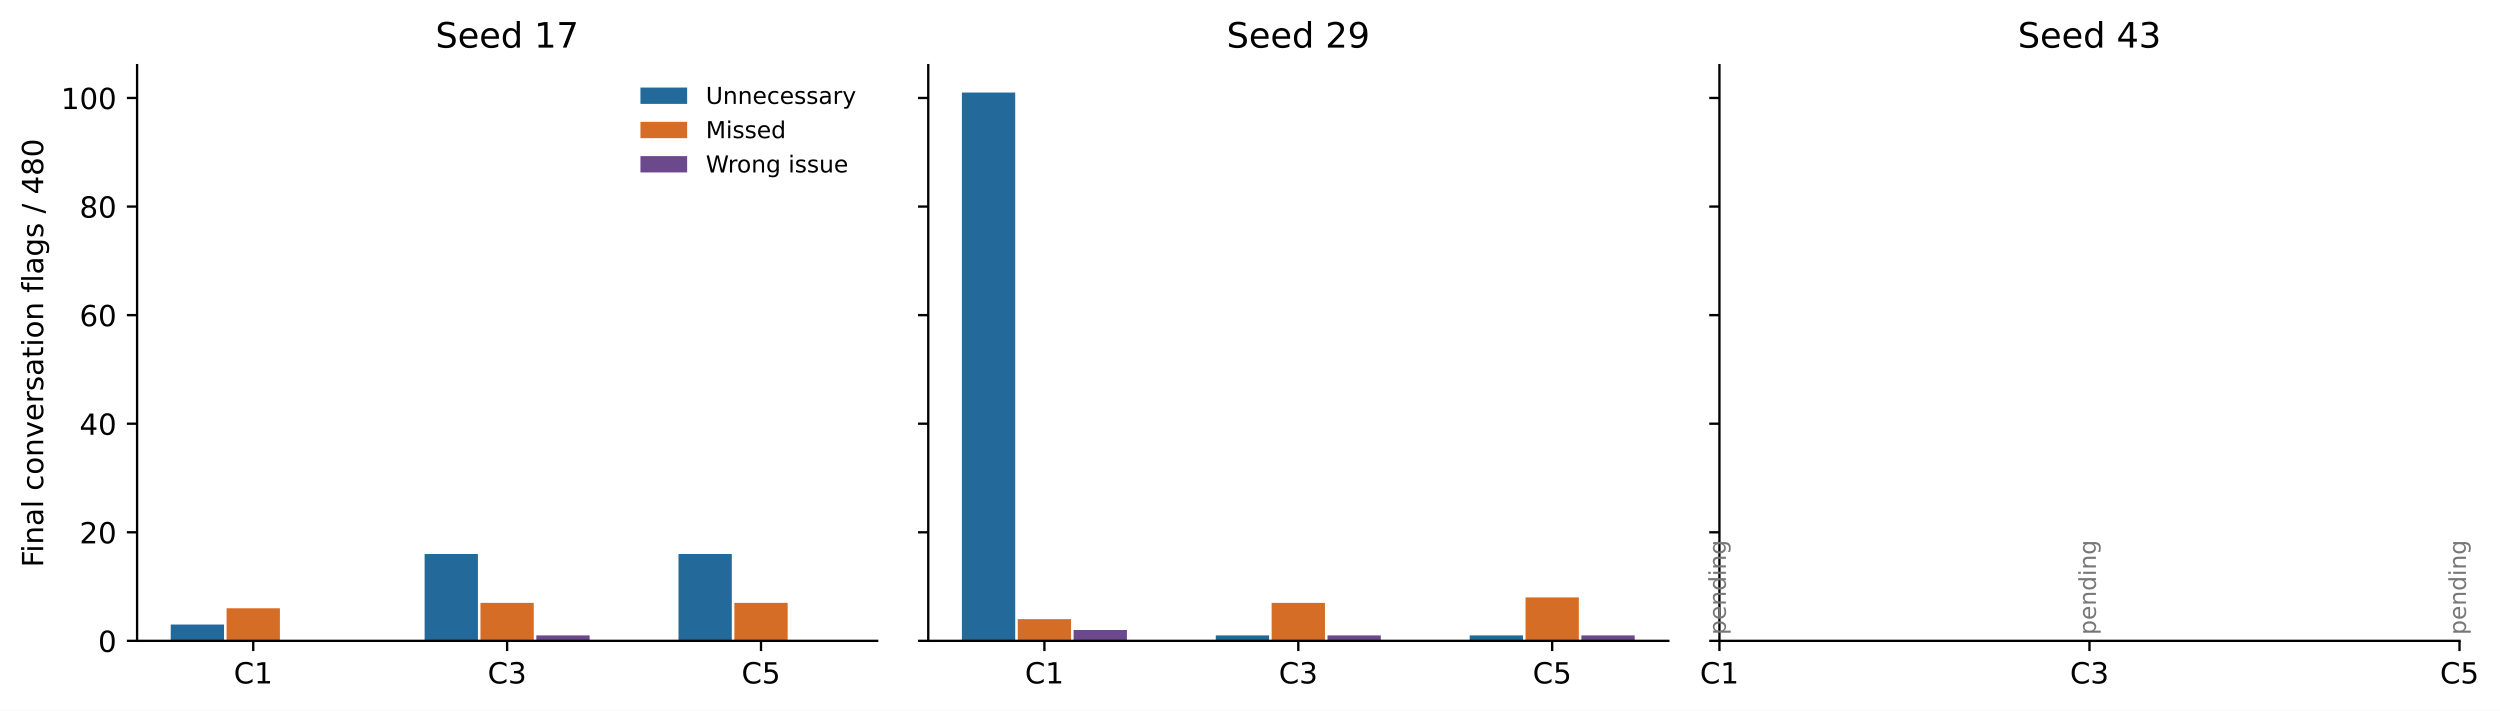
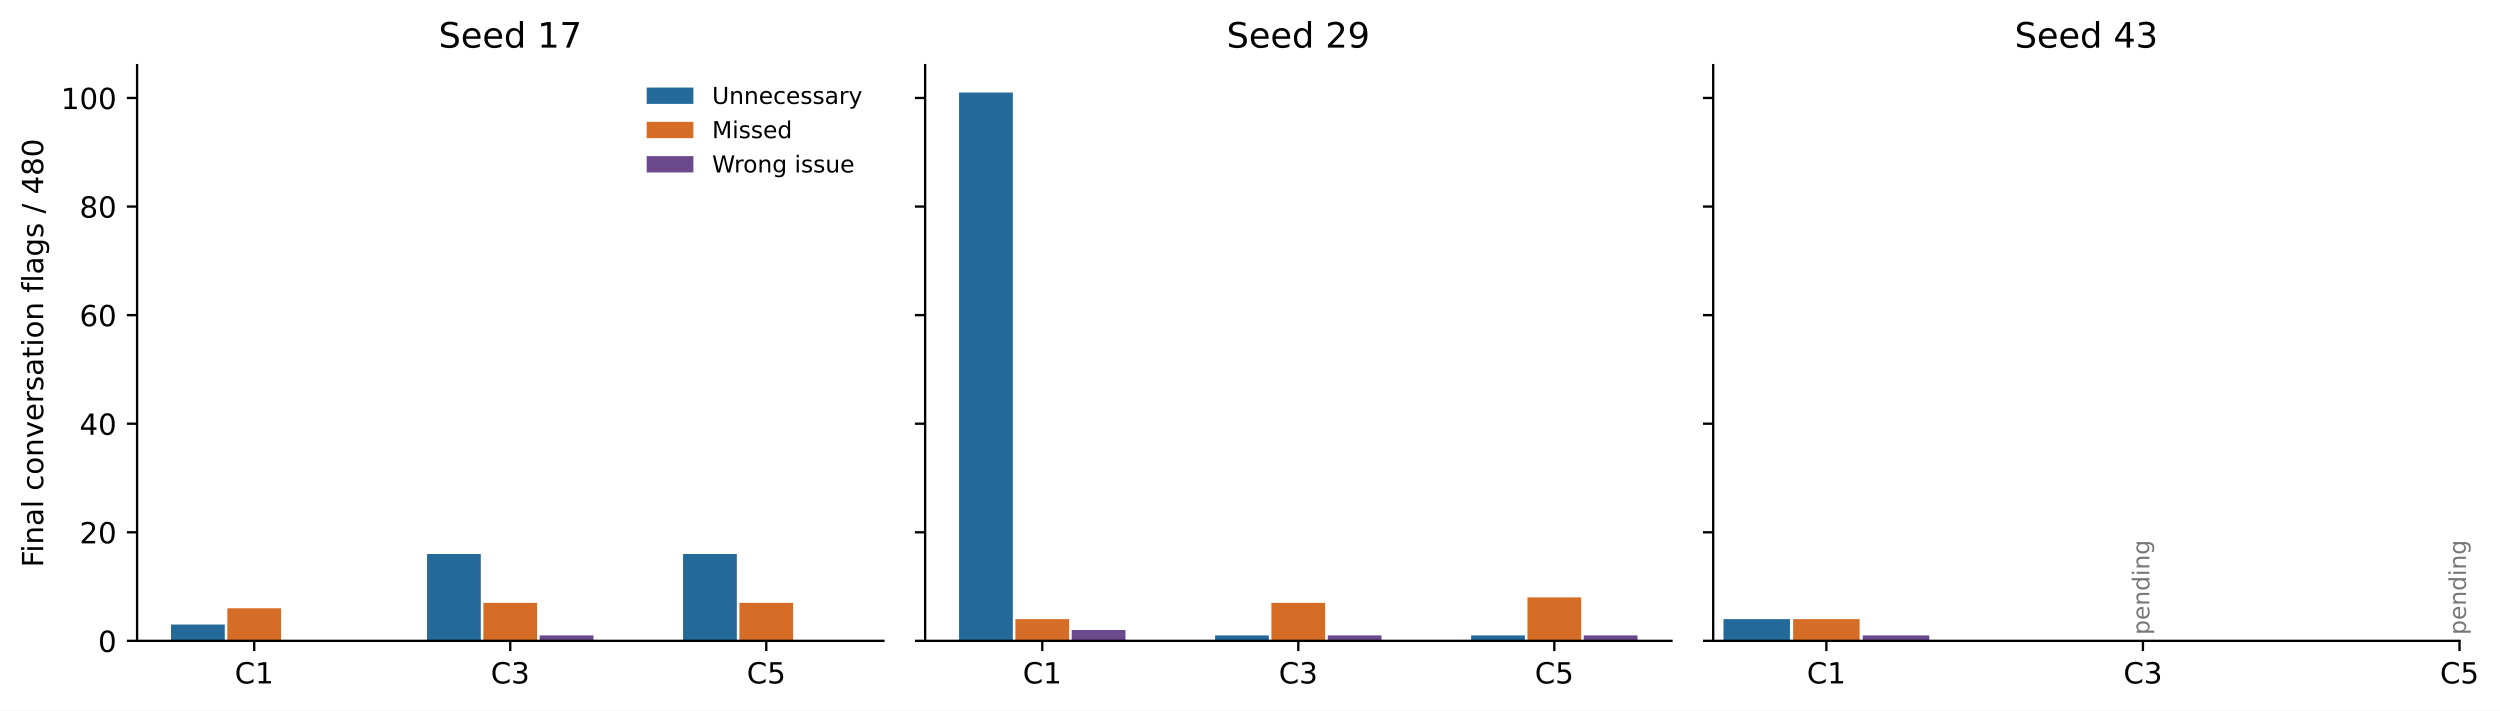
<svg xmlns="http://www.w3.org/2000/svg" xmlns:xlink="http://www.w3.org/1999/xlink" width="856.508pt" height="243.436pt" viewBox="0 0 856.508 243.436" version="1.1">
  <defs>
    <style type="text/css">*{stroke-linejoin: round; stroke-linecap: butt}</style>
  </defs>
  <g id="figure_1">
    <g id="patch_1">
      <path d="M 0 243.436 L 856.508 243.436 L 856.508 0 L 0 0 z " style="fill: #ffffff" />
    </g>
    <g id="axes_1">
      <g id="patch_2">
-         <path d="M 46.966 219.558 L 300.519 219.558 L 300.519 22.318 L 46.966 22.318 z " style="fill: #ffffff" />
+         <path d="M 46.966 219.558 L 302.656 219.558 L 302.656 22.318 L 46.966 22.318 z " style="fill: #ffffff" />
      </g>
      <g id="patch_3">
-         <path d="M 58.491 219.558 L 76.757 219.558 L 76.757 213.978 L 58.491 213.978 z " clip-path="url(#pfa2e9442b5)" style="fill: #236a9b" />
+         <path d="M 58.588 219.558 L 77.008 219.558 L 77.008 213.978 L 58.588 213.978 z " clip-path="url(#p617e02bd88)" style="fill: #236a9b" />
      </g>
      <g id="patch_4">
-         <path d="M 77.627 219.558 L 95.893 219.558 L 95.893 208.399 L 77.627 208.399 z " clip-path="url(#pfa2e9442b5)" style="fill: #d66d26" />
+         <path d="M 77.885 219.558 L 96.305 219.558 L 96.305 208.399 L 77.885 208.399 z " clip-path="url(#p617e02bd88)" style="fill: #d66d26" />
      </g>
      <g id="patch_5">
-         <path d="M 96.763 219.558 L 115.029 219.558 L 115.029 219.558 L 96.763 219.558 z " clip-path="url(#pfa2e9442b5)" style="fill: #6b498c" />
+         <path d="M 97.183 219.558 L 115.603 219.558 L 115.603 219.558 L 97.183 219.558 z " clip-path="url(#p617e02bd88)" style="fill: #6b498c" />
      </g>
      <g id="patch_6">
-         <path d="M 145.473 219.558 L 163.739 219.558 L 163.739 189.8 L 145.473 189.8 z " clip-path="url(#pfa2e9442b5)" style="fill: #236a9b" />
+         <path d="M 146.303 219.558 L 164.723 219.558 L 164.723 189.8 L 146.303 189.8 z " clip-path="url(#p617e02bd88)" style="fill: #236a9b" />
      </g>
      <g id="patch_7">
-         <path d="M 164.609 219.558 L 182.875 219.558 L 182.875 206.539 L 164.609 206.539 z " clip-path="url(#pfa2e9442b5)" style="fill: #d66d26" />
+         <path d="M 165.601 219.558 L 184.021 219.558 L 184.021 206.539 L 165.601 206.539 z " clip-path="url(#p617e02bd88)" style="fill: #d66d26" />
      </g>
      <g id="patch_8">
-         <path d="M 183.745 219.558 L 202.012 219.558 L 202.012 217.698 L 183.745 217.698 z " clip-path="url(#pfa2e9442b5)" style="fill: #6b498c" />
+         <path d="M 184.898 219.558 L 203.318 219.558 L 203.318 217.698 L 184.898 217.698 z " clip-path="url(#p617e02bd88)" style="fill: #6b498c" />
      </g>
      <g id="patch_9">
-         <path d="M 232.455 219.558 L 250.722 219.558 L 250.722 189.8 L 232.455 189.8 z " clip-path="url(#pfa2e9442b5)" style="fill: #236a9b" />
+         <path d="M 234.018 219.558 L 252.439 219.558 L 252.439 189.8 L 234.018 189.8 z " clip-path="url(#p617e02bd88)" style="fill: #236a9b" />
      </g>
      <g id="patch_10">
-         <path d="M 251.591 219.558 L 269.858 219.558 L 269.858 206.539 L 251.591 206.539 z " clip-path="url(#pfa2e9442b5)" style="fill: #d66d26" />
+         <path d="M 253.316 219.558 L 271.736 219.558 L 271.736 206.539 L 253.316 206.539 z " clip-path="url(#p617e02bd88)" style="fill: #d66d26" />
      </g>
      <g id="patch_11">
-         <path d="M 270.728 219.558 L 288.994 219.558 L 288.994 219.558 L 270.728 219.558 z " clip-path="url(#pfa2e9442b5)" style="fill: #6b498c" />
+         <path d="M 272.613 219.558 L 291.033 219.558 L 291.033 219.558 L 272.613 219.558 z " clip-path="url(#p617e02bd88)" style="fill: #6b498c" />
      </g>
      <g id="matplotlib.axis_1">
        <g id="xtick_1">
          <g id="line2d_1">
            <defs>
              <path id="m196322eeeb" d="M 0 0 L 0 3.5 " style="stroke: #000000; stroke-width: 0.8" />
            </defs>
            <g>
-               <use xlink:href="#m196322eeeb" x="86.76" y="219.558" style="stroke: #000000; stroke-width: 0.8" />
+               <use xlink:href="#m196322eeeb" x="87.095" y="219.558" style="stroke: #000000; stroke-width: 0.8" />
            </g>
          </g>
          <g id="text_1">
-             <g transform="translate(80.08736 234.1566) scale(0.1 -0.1)">
+             <g transform="translate(80.4227 234.1566) scale(0.1 -0.1)">
              <defs>
                <path id="DejaVuSans-43" d="M 4122 4306 L 4122 3641 Q 3803 3938 3442 4084 Q 3081 4231 2675 4231 Q 1875 4231 1450 3742 Q 1025 3253 1025 2328 Q 1025 1406 1450 917 Q 1875 428 2675 428 Q 3081 428 3442 575 Q 3803 722 4122 1019 L 4122 359 Q 3791 134 3420 21 Q 3050 -91 2638 -91 Q 1578 -91 968 557 Q 359 1206 359 2328 Q 359 3453 968 4101 Q 1578 4750 2638 4750 Q 3056 4750 3426 4639 Q 3797 4528 4122 4306 z " transform="scale(0.015625)" />
                <path id="DejaVuSans-31" d="M 794 531 L 1825 531 L 1825 4091 L 703 3866 L 703 4441 L 1819 4666 L 2450 4666 L 2450 531 L 3481 531 L 3481 0 L 794 0 L 794 531 z " transform="scale(0.015625)" />
              </defs>
              <use xlink:href="#DejaVuSans-43" />
              <use xlink:href="#DejaVuSans-31" transform="translate(69.82422 0)" />
            </g>
          </g>
        </g>
        <g id="xtick_2">
          <g id="line2d_2">
            <g>
-               <use xlink:href="#m196322eeeb" x="173.742" y="219.558" style="stroke: #000000; stroke-width: 0.8" />
+               <use xlink:href="#m196322eeeb" x="174.811" y="219.558" style="stroke: #000000; stroke-width: 0.8" />
            </g>
          </g>
          <g id="text_2">
-             <g transform="translate(167.0696 234.1566) scale(0.1 -0.1)">
+             <g transform="translate(168.138 234.1566) scale(0.1 -0.1)">
              <defs>
                <path id="DejaVuSans-33" d="M 2597 2516 Q 3050 2419 3304 2112 Q 3559 1806 3559 1356 Q 3559 666 3084 287 Q 2609 -91 1734 -91 Q 1441 -91 1130 -33 Q 819 25 488 141 L 488 750 Q 750 597 1062 519 Q 1375 441 1716 441 Q 2309 441 2620 675 Q 2931 909 2931 1356 Q 2931 1769 2642 2001 Q 2353 2234 1838 2234 L 1294 2234 L 1294 2753 L 1863 2753 Q 2328 2753 2575 2939 Q 2822 3125 2822 3475 Q 2822 3834 2567 4026 Q 2313 4219 1838 4219 Q 1578 4219 1281 4162 Q 984 4106 628 3988 L 628 4550 Q 988 4650 1302 4700 Q 1616 4750 1894 4750 Q 2613 4750 3031 4423 Q 3450 4097 3450 3541 Q 3450 3153 3228 2886 Q 3006 2619 2597 2516 z " transform="scale(0.015625)" />
              </defs>
              <use xlink:href="#DejaVuSans-43" />
              <use xlink:href="#DejaVuSans-33" transform="translate(69.82422 0)" />
            </g>
          </g>
        </g>
        <g id="xtick_3">
          <g id="line2d_3">
            <g>
-               <use xlink:href="#m196322eeeb" x="260.725" y="219.558" style="stroke: #000000; stroke-width: 0.8" />
+               <use xlink:href="#m196322eeeb" x="262.526" y="219.558" style="stroke: #000000; stroke-width: 0.8" />
            </g>
          </g>
          <g id="text_3">
-             <g transform="translate(254.0519 234.1566) scale(0.1 -0.1)">
+             <g transform="translate(255.8532 234.1566) scale(0.1 -0.1)">
              <defs>
                <path id="DejaVuSans-35" d="M 691 4666 L 3169 4666 L 3169 4134 L 1269 4134 L 1269 2991 Q 1406 3038 1543 3061 Q 1681 3084 1819 3084 Q 2600 3084 3056 2656 Q 3513 2228 3513 1497 Q 3513 744 3044 326 Q 2575 -91 1722 -91 Q 1428 -91 1123 -41 Q 819 9 494 109 L 494 744 Q 775 591 1075 516 Q 1375 441 1709 441 Q 2250 441 2565 725 Q 2881 1009 2881 1497 Q 2881 1984 2565 2268 Q 2250 2553 1709 2553 Q 1456 2553 1204 2497 Q 953 2441 691 2322 L 691 4666 z " transform="scale(0.015625)" />
              </defs>
              <use xlink:href="#DejaVuSans-43" />
              <use xlink:href="#DejaVuSans-35" transform="translate(69.82422 0)" />
            </g>
          </g>
        </g>
      </g>
      <g id="matplotlib.axis_2">
        <g id="ytick_1">
          <g id="line2d_4">
            <defs>
              <path id="ma9ab211281" d="M 0 0 L -3.5 0 " style="stroke: #000000; stroke-width: 0.8" />
            </defs>
            <g>
              <use xlink:href="#ma9ab211281" x="46.966" y="219.558" style="stroke: #000000; stroke-width: 0.8" />
            </g>
          </g>
          <g id="text_4">
            <g transform="translate(33.60312 223.3573) scale(0.1 -0.1)">
              <defs>
                <path id="DejaVuSans-30" d="M 2034 4250 Q 1547 4250 1301 3770 Q 1056 3291 1056 2328 Q 1056 1369 1301 889 Q 1547 409 2034 409 Q 2525 409 2770 889 Q 3016 1369 3016 2328 Q 3016 3291 2770 3770 Q 2525 4250 2034 4250 z M 2034 4750 Q 2819 4750 3233 4129 Q 3647 3509 3647 2328 Q 3647 1150 3233 529 Q 2819 -91 2034 -91 Q 1250 -91 836 529 Q 422 1150 422 2328 Q 422 3509 836 4129 Q 1250 4750 2034 4750 z " transform="scale(0.015625)" />
              </defs>
              <use xlink:href="#DejaVuSans-30" />
            </g>
          </g>
        </g>
        <g id="ytick_2">
          <g id="line2d_5">
            <g>
              <use xlink:href="#ma9ab211281" x="46.966" y="182.361" style="stroke: #000000; stroke-width: 0.8" />
            </g>
          </g>
          <g id="text_5">
            <g transform="translate(27.24063 186.1598) scale(0.1 -0.1)">
              <defs>
                <path id="DejaVuSans-32" d="M 1228 531 L 3431 531 L 3431 0 L 469 0 L 469 531 Q 828 903 1448 1529 Q 2069 2156 2228 2338 Q 2531 2678 2651 2914 Q 2772 3150 2772 3378 Q 2772 3750 2511 3984 Q 2250 4219 1831 4219 Q 1534 4219 1204 4116 Q 875 4013 500 3803 L 500 4441 Q 881 4594 1212 4672 Q 1544 4750 1819 4750 Q 2544 4750 2975 4387 Q 3406 4025 3406 3419 Q 3406 3131 3298 2873 Q 3191 2616 2906 2266 Q 2828 2175 2409 1742 Q 1991 1309 1228 531 z " transform="scale(0.015625)" />
              </defs>
              <use xlink:href="#DejaVuSans-32" />
              <use xlink:href="#DejaVuSans-30" transform="translate(63.62305 0)" />
            </g>
          </g>
        </g>
        <g id="ytick_3">
          <g id="line2d_6">
            <g>
              <use xlink:href="#ma9ab211281" x="46.966" y="145.163" style="stroke: #000000; stroke-width: 0.8" />
            </g>
          </g>
          <g id="text_6">
            <g transform="translate(27.24063 148.9622) scale(0.1 -0.1)">
              <defs>
                <path id="DejaVuSans-34" d="M 2419 4116 L 825 1625 L 2419 1625 L 2419 4116 z M 2253 4666 L 3047 4666 L 3047 1625 L 3713 1625 L 3713 1100 L 3047 1100 L 3047 0 L 2419 0 L 2419 1100 L 313 1100 L 313 1709 L 2253 4666 z " transform="scale(0.015625)" />
              </defs>
              <use xlink:href="#DejaVuSans-34" />
              <use xlink:href="#DejaVuSans-30" transform="translate(63.62305 0)" />
            </g>
          </g>
        </g>
        <g id="ytick_4">
          <g id="line2d_7">
            <g>
              <use xlink:href="#ma9ab211281" x="46.966" y="107.965" style="stroke: #000000; stroke-width: 0.8" />
            </g>
          </g>
          <g id="text_7">
            <g transform="translate(27.24063 111.7647) scale(0.1 -0.1)">
              <defs>
                <path id="DejaVuSans-36" d="M 2113 2584 Q 1688 2584 1439 2293 Q 1191 2003 1191 1497 Q 1191 994 1439 701 Q 1688 409 2113 409 Q 2538 409 2786 701 Q 3034 994 3034 1497 Q 3034 2003 2786 2293 Q 2538 2584 2113 2584 z M 3366 4563 L 3366 3988 Q 3128 4100 2886 4159 Q 2644 4219 2406 4219 Q 1781 4219 1451 3797 Q 1122 3375 1075 2522 Q 1259 2794 1537 2939 Q 1816 3084 2150 3084 Q 2853 3084 3261 2657 Q 3669 2231 3669 1497 Q 3669 778 3244 343 Q 2819 -91 2113 -91 Q 1303 -91 875 529 Q 447 1150 447 2328 Q 447 3434 972 4092 Q 1497 4750 2381 4750 Q 2619 4750 2861 4703 Q 3103 4656 3366 4563 z " transform="scale(0.015625)" />
              </defs>
              <use xlink:href="#DejaVuSans-36" />
              <use xlink:href="#DejaVuSans-30" transform="translate(63.62305 0)" />
            </g>
          </g>
        </g>
        <g id="ytick_5">
          <g id="line2d_8">
            <g>
              <use xlink:href="#ma9ab211281" x="46.966" y="70.768" style="stroke: #000000; stroke-width: 0.8" />
            </g>
          </g>
          <g id="text_8">
            <g transform="translate(27.24063 74.56715) scale(0.1 -0.1)">
              <defs>
                <path id="DejaVuSans-38" d="M 2034 2216 Q 1584 2216 1326 1975 Q 1069 1734 1069 1313 Q 1069 891 1326 650 Q 1584 409 2034 409 Q 2484 409 2743 651 Q 3003 894 3003 1313 Q 3003 1734 2745 1975 Q 2488 2216 2034 2216 z M 1403 2484 Q 997 2584 770 2862 Q 544 3141 544 3541 Q 544 4100 942 4425 Q 1341 4750 2034 4750 Q 2731 4750 3128 4425 Q 3525 4100 3525 3541 Q 3525 3141 3298 2862 Q 3072 2584 2669 2484 Q 3125 2378 3379 2068 Q 3634 1759 3634 1313 Q 3634 634 3220 271 Q 2806 -91 2034 -91 Q 1263 -91 848 271 Q 434 634 434 1313 Q 434 1759 690 2068 Q 947 2378 1403 2484 z M 1172 3481 Q 1172 3119 1398 2916 Q 1625 2713 2034 2713 Q 2441 2713 2670 2916 Q 2900 3119 2900 3481 Q 2900 3844 2670 4047 Q 2441 4250 2034 4250 Q 1625 4250 1398 4047 Q 1172 3844 1172 3481 z " transform="scale(0.015625)" />
              </defs>
              <use xlink:href="#DejaVuSans-38" />
              <use xlink:href="#DejaVuSans-30" transform="translate(63.62305 0)" />
            </g>
          </g>
        </g>
        <g id="ytick_6">
          <g id="line2d_9">
            <g>
              <use xlink:href="#ma9ab211281" x="46.966" y="33.57" style="stroke: #000000; stroke-width: 0.8" />
            </g>
          </g>
          <g id="text_9">
            <g transform="translate(20.87813 37.3696) scale(0.1 -0.1)">
              <use xlink:href="#DejaVuSans-31" />
              <use xlink:href="#DejaVuSans-30" transform="translate(63.62305 0)" />
              <use xlink:href="#DejaVuSans-30" transform="translate(127.2461 0)" />
            </g>
          </g>
        </g>
        <g id="text_10">
          <g transform="translate(14.79844 194.3537) rotate(-90) scale(0.1 -0.1)">
            <defs>
              <path id="DejaVuSans-46" d="M 628 4666 L 3309 4666 L 3309 4134 L 1259 4134 L 1259 2759 L 3109 2759 L 3109 2228 L 1259 2228 L 1259 0 L 628 0 L 628 4666 z " transform="scale(0.015625)" />
              <path id="DejaVuSans-69" d="M 603 3500 L 1178 3500 L 1178 0 L 603 0 L 603 3500 z M 603 4863 L 1178 4863 L 1178 4134 L 603 4134 L 603 4863 z " transform="scale(0.015625)" />
              <path id="DejaVuSans-6e" d="M 3513 2113 L 3513 0 L 2938 0 L 2938 2094 Q 2938 2591 2744 2837 Q 2550 3084 2163 3084 Q 1697 3084 1428 2787 Q 1159 2491 1159 1978 L 1159 0 L 581 0 L 581 3500 L 1159 3500 L 1159 2956 Q 1366 3272 1645 3428 Q 1925 3584 2291 3584 Q 2894 3584 3203 3211 Q 3513 2838 3513 2113 z " transform="scale(0.015625)" />
              <path id="DejaVuSans-61" d="M 2194 1759 Q 1497 1759 1228 1600 Q 959 1441 959 1056 Q 959 750 1161 570 Q 1363 391 1709 391 Q 2188 391 2477 730 Q 2766 1069 2766 1631 L 2766 1759 L 2194 1759 z M 3341 1997 L 3341 0 L 2766 0 L 2766 531 Q 2569 213 2275 61 Q 1981 -91 1556 -91 Q 1019 -91 701 211 Q 384 513 384 1019 Q 384 1609 779 1909 Q 1175 2209 1959 2209 L 2766 2209 L 2766 2266 Q 2766 2663 2505 2880 Q 2244 3097 1772 3097 Q 1472 3097 1187 3025 Q 903 2953 641 2809 L 641 3341 Q 956 3463 1253 3523 Q 1550 3584 1831 3584 Q 2591 3584 2966 3190 Q 3341 2797 3341 1997 z " transform="scale(0.015625)" />
              <path id="DejaVuSans-6c" d="M 603 4863 L 1178 4863 L 1178 0 L 603 0 L 603 4863 z " transform="scale(0.015625)" />
              <path id="DejaVuSans-20" transform="scale(0.015625)" />
              <path id="DejaVuSans-63" d="M 3122 3366 L 3122 2828 Q 2878 2963 2633 3030 Q 2388 3097 2138 3097 Q 1578 3097 1268 2742 Q 959 2388 959 1747 Q 959 1106 1268 751 Q 1578 397 2138 397 Q 2388 397 2633 464 Q 2878 531 3122 666 L 3122 134 Q 2881 22 2623 -34 Q 2366 -91 2075 -91 Q 1284 -91 818 406 Q 353 903 353 1747 Q 353 2603 823 3093 Q 1294 3584 2113 3584 Q 2378 3584 2631 3529 Q 2884 3475 3122 3366 z " transform="scale(0.015625)" />
              <path id="DejaVuSans-6f" d="M 1959 3097 Q 1497 3097 1228 2736 Q 959 2375 959 1747 Q 959 1119 1226 758 Q 1494 397 1959 397 Q 2419 397 2687 759 Q 2956 1122 2956 1747 Q 2956 2369 2687 2733 Q 2419 3097 1959 3097 z M 1959 3584 Q 2709 3584 3137 3096 Q 3566 2609 3566 1747 Q 3566 888 3137 398 Q 2709 -91 1959 -91 Q 1206 -91 779 398 Q 353 888 353 1747 Q 353 2609 779 3096 Q 1206 3584 1959 3584 z " transform="scale(0.015625)" />
              <path id="DejaVuSans-76" d="M 191 3500 L 800 3500 L 1894 563 L 2988 3500 L 3597 3500 L 2284 0 L 1503 0 L 191 3500 z " transform="scale(0.015625)" />
              <path id="DejaVuSans-65" d="M 3597 1894 L 3597 1613 L 953 1613 Q 991 1019 1311 708 Q 1631 397 2203 397 Q 2534 397 2845 478 Q 3156 559 3463 722 L 3463 178 Q 3153 47 2828 -22 Q 2503 -91 2169 -91 Q 1331 -91 842 396 Q 353 884 353 1716 Q 353 2575 817 3079 Q 1281 3584 2069 3584 Q 2775 3584 3186 3129 Q 3597 2675 3597 1894 z M 3022 2063 Q 3016 2534 2758 2815 Q 2500 3097 2075 3097 Q 1594 3097 1305 2825 Q 1016 2553 972 2059 L 3022 2063 z " transform="scale(0.015625)" />
              <path id="DejaVuSans-72" d="M 2631 2963 Q 2534 3019 2420 3045 Q 2306 3072 2169 3072 Q 1681 3072 1420 2755 Q 1159 2438 1159 1844 L 1159 0 L 581 0 L 581 3500 L 1159 3500 L 1159 2956 Q 1341 3275 1631 3429 Q 1922 3584 2338 3584 Q 2397 3584 2469 3576 Q 2541 3569 2628 3553 L 2631 2963 z " transform="scale(0.015625)" />
              <path id="DejaVuSans-73" d="M 2834 3397 L 2834 2853 Q 2591 2978 2328 3040 Q 2066 3103 1784 3103 Q 1356 3103 1142 2972 Q 928 2841 928 2578 Q 928 2378 1081 2264 Q 1234 2150 1697 2047 L 1894 2003 Q 2506 1872 2764 1633 Q 3022 1394 3022 966 Q 3022 478 2636 193 Q 2250 -91 1575 -91 Q 1294 -91 989 -36 Q 684 19 347 128 L 347 722 Q 666 556 975 473 Q 1284 391 1588 391 Q 1994 391 2212 530 Q 2431 669 2431 922 Q 2431 1156 2273 1281 Q 2116 1406 1581 1522 L 1381 1569 Q 847 1681 609 1914 Q 372 2147 372 2553 Q 372 3047 722 3315 Q 1072 3584 1716 3584 Q 2034 3584 2315 3537 Q 2597 3491 2834 3397 z " transform="scale(0.015625)" />
              <path id="DejaVuSans-74" d="M 1172 4494 L 1172 3500 L 2356 3500 L 2356 3053 L 1172 3053 L 1172 1153 Q 1172 725 1289 603 Q 1406 481 1766 481 L 2356 481 L 2356 0 L 1766 0 Q 1100 0 847 248 Q 594 497 594 1153 L 594 3053 L 172 3053 L 172 3500 L 594 3500 L 594 4494 L 1172 4494 z " transform="scale(0.015625)" />
              <path id="DejaVuSans-66" d="M 2375 4863 L 2375 4384 L 1825 4384 Q 1516 4384 1395 4259 Q 1275 4134 1275 3809 L 1275 3500 L 2222 3500 L 2222 3053 L 1275 3053 L 1275 0 L 697 0 L 697 3053 L 147 3053 L 147 3500 L 697 3500 L 697 3744 Q 697 4328 969 4595 Q 1241 4863 1831 4863 L 2375 4863 z " transform="scale(0.015625)" />
              <path id="DejaVuSans-67" d="M 2906 1791 Q 2906 2416 2648 2759 Q 2391 3103 1925 3103 Q 1463 3103 1205 2759 Q 947 2416 947 1791 Q 947 1169 1205 825 Q 1463 481 1925 481 Q 2391 481 2648 825 Q 2906 1169 2906 1791 z M 3481 434 Q 3481 -459 3084 -895 Q 2688 -1331 1869 -1331 Q 1566 -1331 1297 -1286 Q 1028 -1241 775 -1147 L 775 -588 Q 1028 -725 1275 -790 Q 1522 -856 1778 -856 Q 2344 -856 2625 -561 Q 2906 -266 2906 331 L 2906 616 Q 2728 306 2450 153 Q 2172 0 1784 0 Q 1141 0 747 490 Q 353 981 353 1791 Q 353 2603 747 3093 Q 1141 3584 1784 3584 Q 2172 3584 2450 3431 Q 2728 3278 2906 2969 L 2906 3500 L 3481 3500 L 3481 434 z " transform="scale(0.015625)" />
              <path id="DejaVuSans-2f" d="M 1625 4666 L 2156 4666 L 531 -594 L 0 -594 L 1625 4666 z " transform="scale(0.015625)" />
            </defs>
            <use xlink:href="#DejaVuSans-46" />
            <use xlink:href="#DejaVuSans-69" transform="translate(50.26953 0)" />
            <use xlink:href="#DejaVuSans-6e" transform="translate(78.05273 0)" />
            <use xlink:href="#DejaVuSans-61" transform="translate(141.4316 0)" />
            <use xlink:href="#DejaVuSans-6c" transform="translate(202.7109 0)" />
            <use xlink:href="#DejaVuSans-20" transform="translate(230.4941 0)" />
            <use xlink:href="#DejaVuSans-63" transform="translate(262.2812 0)" />
            <use xlink:href="#DejaVuSans-6f" transform="translate(317.2617 0)" />
            <use xlink:href="#DejaVuSans-6e" transform="translate(378.4434 0)" />
            <use xlink:href="#DejaVuSans-76" transform="translate(441.8223 0)" />
            <use xlink:href="#DejaVuSans-65" transform="translate(501.002 0)" />
            <use xlink:href="#DejaVuSans-72" transform="translate(562.5254 0)" />
            <use xlink:href="#DejaVuSans-73" transform="translate(603.6387 0)" />
            <use xlink:href="#DejaVuSans-61" transform="translate(655.7383 0)" />
            <use xlink:href="#DejaVuSans-74" transform="translate(717.0176 0)" />
            <use xlink:href="#DejaVuSans-69" transform="translate(756.2266 0)" />
            <use xlink:href="#DejaVuSans-6f" transform="translate(784.0098 0)" />
            <use xlink:href="#DejaVuSans-6e" transform="translate(845.1914 0)" />
            <use xlink:href="#DejaVuSans-20" transform="translate(908.5703 0)" />
            <use xlink:href="#DejaVuSans-66" transform="translate(940.3574 0)" />
            <use xlink:href="#DejaVuSans-6c" transform="translate(975.5625 0)" />
            <use xlink:href="#DejaVuSans-61" transform="translate(1003.346 0)" />
            <use xlink:href="#DejaVuSans-67" transform="translate(1064.625 0)" />
            <use xlink:href="#DejaVuSans-73" transform="translate(1128.102 0)" />
            <use xlink:href="#DejaVuSans-20" transform="translate(1180.201 0)" />
            <use xlink:href="#DejaVuSans-2f" transform="translate(1211.988 0)" />
            <use xlink:href="#DejaVuSans-20" transform="translate(1245.68 0)" />
            <use xlink:href="#DejaVuSans-34" transform="translate(1277.467 0)" />
            <use xlink:href="#DejaVuSans-38" transform="translate(1341.09 0)" />
            <use xlink:href="#DejaVuSans-30" transform="translate(1404.713 0)" />
          </g>
        </g>
      </g>
      <g id="patch_12">
        <path d="M 46.966 219.558 L 46.966 22.318 " style="fill: none; stroke: #000000; stroke-width: 0.8; stroke-linejoin: miter; stroke-linecap: square" />
      </g>
      <g id="patch_13">
-         <path d="M 46.966 219.558 L 300.519 219.558 " style="fill: none; stroke: #000000; stroke-width: 0.8; stroke-linejoin: miter; stroke-linecap: square" />
+         <path d="M 46.966 219.558 L 302.656 219.558 " style="fill: none; stroke: #000000; stroke-width: 0.8; stroke-linejoin: miter; stroke-linecap: square" />
      </g>
      <g id="text_11">
-         <g transform="translate(149.1985 16.31812) scale(0.12 -0.12)">
+         <g transform="translate(150.2669 16.31812) scale(0.12 -0.12)">
          <defs>
            <path id="DejaVuSans-53" d="M 3425 4513 L 3425 3897 Q 3066 4069 2747 4153 Q 2428 4238 2131 4238 Q 1616 4238 1336 4038 Q 1056 3838 1056 3469 Q 1056 3159 1242 3001 Q 1428 2844 1947 2747 L 2328 2669 Q 3034 2534 3370 2195 Q 3706 1856 3706 1288 Q 3706 609 3251 259 Q 2797 -91 1919 -91 Q 1588 -91 1214 -16 Q 841 59 441 206 L 441 856 Q 825 641 1194 531 Q 1563 422 1919 422 Q 2459 422 2753 634 Q 3047 847 3047 1241 Q 3047 1584 2836 1778 Q 2625 1972 2144 2069 L 1759 2144 Q 1053 2284 737 2584 Q 422 2884 422 3419 Q 422 4038 858 4394 Q 1294 4750 2059 4750 Q 2388 4750 2728 4690 Q 3069 4631 3425 4513 z " transform="scale(0.015625)" />
            <path id="DejaVuSans-64" d="M 2906 2969 L 2906 4863 L 3481 4863 L 3481 0 L 2906 0 L 2906 525 Q 2725 213 2448 61 Q 2172 -91 1784 -91 Q 1150 -91 751 415 Q 353 922 353 1747 Q 353 2572 751 3078 Q 1150 3584 1784 3584 Q 2172 3584 2448 3432 Q 2725 3281 2906 2969 z M 947 1747 Q 947 1113 1208 752 Q 1469 391 1925 391 Q 2381 391 2643 752 Q 2906 1113 2906 1747 Q 2906 2381 2643 2742 Q 2381 3103 1925 3103 Q 1469 3103 1208 2742 Q 947 2381 947 1747 z " transform="scale(0.015625)" />
            <path id="DejaVuSans-37" d="M 525 4666 L 3525 4666 L 3525 4397 L 1831 0 L 1172 0 L 2766 4134 L 525 4134 L 525 4666 z " transform="scale(0.015625)" />
          </defs>
          <use xlink:href="#DejaVuSans-53" />
          <use xlink:href="#DejaVuSans-65" transform="translate(63.47656 0)" />
          <use xlink:href="#DejaVuSans-65" transform="translate(125 0)" />
          <use xlink:href="#DejaVuSans-64" transform="translate(186.5234 0)" />
          <use xlink:href="#DejaVuSans-20" transform="translate(250 0)" />
          <use xlink:href="#DejaVuSans-31" transform="translate(281.7871 0)" />
          <use xlink:href="#DejaVuSans-37" transform="translate(345.4102 0)" />
        </g>
      </g>
      <g id="legend_1">
        <g id="patch_14">
-           <path d="M 219.419 35.597 L 235.419 35.597 L 235.419 29.997 L 219.419 29.997 z " style="fill: #236a9b" />
+           <path d="M 221.556 35.597 L 237.556 35.597 L 237.556 29.997 L 221.556 29.997 z " style="fill: #236a9b" />
        </g>
        <g id="text_12">
-           <g transform="translate(241.819 35.59687) scale(0.08 -0.08)">
+           <g transform="translate(243.9556 35.59687) scale(0.08 -0.08)">
            <defs>
              <path id="DejaVuSans-55" d="M 556 4666 L 1191 4666 L 1191 1831 Q 1191 1081 1462 751 Q 1734 422 2344 422 Q 2950 422 3222 751 Q 3494 1081 3494 1831 L 3494 4666 L 4128 4666 L 4128 1753 Q 4128 841 3676 375 Q 3225 -91 2344 -91 Q 1459 -91 1007 375 Q 556 841 556 1753 L 556 4666 z " transform="scale(0.015625)" />
              <path id="DejaVuSans-79" d="M 2059 -325 Q 1816 -950 1584 -1140 Q 1353 -1331 966 -1331 L 506 -1331 L 506 -850 L 844 -850 Q 1081 -850 1212 -737 Q 1344 -625 1503 -206 L 1606 56 L 191 3500 L 800 3500 L 1894 763 L 2988 3500 L 3597 3500 L 2059 -325 z " transform="scale(0.015625)" />
            </defs>
            <use xlink:href="#DejaVuSans-55" />
            <use xlink:href="#DejaVuSans-6e" transform="translate(73.19336 0)" />
            <use xlink:href="#DejaVuSans-6e" transform="translate(136.5723 0)" />
            <use xlink:href="#DejaVuSans-65" transform="translate(199.9512 0)" />
            <use xlink:href="#DejaVuSans-63" transform="translate(261.4746 0)" />
            <use xlink:href="#DejaVuSans-65" transform="translate(316.4551 0)" />
            <use xlink:href="#DejaVuSans-73" transform="translate(377.9785 0)" />
            <use xlink:href="#DejaVuSans-73" transform="translate(430.0781 0)" />
            <use xlink:href="#DejaVuSans-61" transform="translate(482.1777 0)" />
            <use xlink:href="#DejaVuSans-72" transform="translate(543.457 0)" />
            <use xlink:href="#DejaVuSans-79" transform="translate(584.5703 0)" />
          </g>
        </g>
        <g id="patch_15">
-           <path d="M 219.419 47.339 L 235.419 47.339 L 235.419 41.739 L 219.419 41.739 z " style="fill: #d66d26" />
+           <path d="M 221.556 47.339 L 237.556 47.339 L 237.556 41.739 L 221.556 41.739 z " style="fill: #d66d26" />
        </g>
        <g id="text_13">
-           <g transform="translate(241.819 47.33937) scale(0.08 -0.08)">
+           <g transform="translate(243.9556 47.33937) scale(0.08 -0.08)">
            <defs>
              <path id="DejaVuSans-4d" d="M 628 4666 L 1569 4666 L 2759 1491 L 3956 4666 L 4897 4666 L 4897 0 L 4281 0 L 4281 4097 L 3078 897 L 2444 897 L 1241 4097 L 1241 0 L 628 0 L 628 4666 z " transform="scale(0.015625)" />
            </defs>
            <use xlink:href="#DejaVuSans-4d" />
            <use xlink:href="#DejaVuSans-69" transform="translate(86.2793 0)" />
            <use xlink:href="#DejaVuSans-73" transform="translate(114.0625 0)" />
            <use xlink:href="#DejaVuSans-73" transform="translate(166.1621 0)" />
            <use xlink:href="#DejaVuSans-65" transform="translate(218.2617 0)" />
            <use xlink:href="#DejaVuSans-64" transform="translate(279.7852 0)" />
          </g>
        </g>
        <g id="patch_16">
-           <path d="M 219.419 59.082 L 235.419 59.082 L 235.419 53.482 L 219.419 53.482 z " style="fill: #6b498c" />
+           <path d="M 221.556 59.082 L 237.556 59.082 L 237.556 53.482 L 221.556 53.482 z " style="fill: #6b498c" />
        </g>
        <g id="text_14">
-           <g transform="translate(241.819 59.08187) scale(0.08 -0.08)">
+           <g transform="translate(243.9556 59.08187) scale(0.08 -0.08)">
            <defs>
              <path id="DejaVuSans-57" d="M 213 4666 L 850 4666 L 1831 722 L 2809 4666 L 3519 4666 L 4500 722 L 5478 4666 L 6119 4666 L 4947 0 L 4153 0 L 3169 4050 L 2175 0 L 1381 0 L 213 4666 z " transform="scale(0.015625)" />
              <path id="DejaVuSans-75" d="M 544 1381 L 544 3500 L 1119 3500 L 1119 1403 Q 1119 906 1312 657 Q 1506 409 1894 409 Q 2359 409 2629 706 Q 2900 1003 2900 1516 L 2900 3500 L 3475 3500 L 3475 0 L 2900 0 L 2900 538 Q 2691 219 2414 64 Q 2138 -91 1772 -91 Q 1169 -91 856 284 Q 544 659 544 1381 z M 1991 3584 L 1991 3584 z " transform="scale(0.015625)" />
            </defs>
            <use xlink:href="#DejaVuSans-57" />
            <use xlink:href="#DejaVuSans-72" transform="translate(94.37695 0)" />
            <use xlink:href="#DejaVuSans-6f" transform="translate(133.2402 0)" />
            <use xlink:href="#DejaVuSans-6e" transform="translate(194.4219 0)" />
            <use xlink:href="#DejaVuSans-67" transform="translate(257.8008 0)" />
            <use xlink:href="#DejaVuSans-20" transform="translate(321.2773 0)" />
            <use xlink:href="#DejaVuSans-69" transform="translate(353.0645 0)" />
            <use xlink:href="#DejaVuSans-73" transform="translate(380.8477 0)" />
            <use xlink:href="#DejaVuSans-73" transform="translate(432.9473 0)" />
            <use xlink:href="#DejaVuSans-75" transform="translate(485.0469 0)" />
            <use xlink:href="#DejaVuSans-65" transform="translate(548.4258 0)" />
          </g>
        </g>
      </g>
    </g>
    <g id="axes_2">
      <g id="patch_17">
-         <path d="M 318.024 219.558 L 571.577 219.558 L 571.577 22.318 L 318.024 22.318 z " style="fill: #ffffff" />
+         <path d="M 316.956 219.558 L 572.646 219.558 L 572.646 22.318 L 316.956 22.318 z " style="fill: #ffffff" />
      </g>
      <g id="patch_18">
-         <path d="M 329.549 219.558 L 347.815 219.558 L 347.815 31.711 L 329.549 31.711 z " clip-path="url(#p4819a4ab10)" style="fill: #236a9b" />
+         <path d="M 328.578 219.558 L 346.998 219.558 L 346.998 31.711 L 328.578 31.711 z " clip-path="url(#p19cc9ea1ab)" style="fill: #236a9b" />
      </g>
      <g id="patch_19">
-         <path d="M 348.685 219.558 L 366.951 219.558 L 366.951 212.119 L 348.685 212.119 z " clip-path="url(#p4819a4ab10)" style="fill: #d66d26" />
+         <path d="M 347.875 219.558 L 366.295 219.558 L 366.295 212.119 L 347.875 212.119 z " clip-path="url(#p19cc9ea1ab)" style="fill: #d66d26" />
      </g>
      <g id="patch_20">
-         <path d="M 367.821 219.558 L 386.088 219.558 L 386.088 215.838 L 367.821 215.838 z " clip-path="url(#p4819a4ab10)" style="fill: #6b498c" />
+         <path d="M 367.173 219.558 L 385.593 219.558 L 385.593 215.838 L 367.173 215.838 z " clip-path="url(#p19cc9ea1ab)" style="fill: #6b498c" />
      </g>
      <g id="patch_21">
-         <path d="M 416.531 219.558 L 434.798 219.558 L 434.798 217.698 L 416.531 217.698 z " clip-path="url(#p4819a4ab10)" style="fill: #236a9b" />
+         <path d="M 416.293 219.558 L 434.713 219.558 L 434.713 217.698 L 416.293 217.698 z " clip-path="url(#p19cc9ea1ab)" style="fill: #236a9b" />
      </g>
      <g id="patch_22">
-         <path d="M 435.667 219.558 L 453.934 219.558 L 453.934 206.539 L 435.667 206.539 z " clip-path="url(#p4819a4ab10)" style="fill: #d66d26" />
+         <path d="M 435.591 219.558 L 454.011 219.558 L 454.011 206.539 L 435.591 206.539 z " clip-path="url(#p19cc9ea1ab)" style="fill: #d66d26" />
      </g>
      <g id="patch_23">
-         <path d="M 454.804 219.558 L 473.07 219.558 L 473.07 217.698 L 454.804 217.698 z " clip-path="url(#p4819a4ab10)" style="fill: #6b498c" />
+         <path d="M 454.888 219.558 L 473.308 219.558 L 473.308 217.698 L 454.888 217.698 z " clip-path="url(#p19cc9ea1ab)" style="fill: #6b498c" />
      </g>
      <g id="patch_24">
-         <path d="M 503.514 219.558 L 521.78 219.558 L 521.78 217.698 L 503.514 217.698 z " clip-path="url(#p4819a4ab10)" style="fill: #236a9b" />
+         <path d="M 504.008 219.558 L 522.429 219.558 L 522.429 217.698 L 504.008 217.698 z " clip-path="url(#p19cc9ea1ab)" style="fill: #236a9b" />
      </g>
      <g id="patch_25">
-         <path d="M 522.65 219.558 L 540.916 219.558 L 540.916 204.679 L 522.65 204.679 z " clip-path="url(#p4819a4ab10)" style="fill: #d66d26" />
+         <path d="M 523.306 219.558 L 541.726 219.558 L 541.726 204.679 L 523.306 204.679 z " clip-path="url(#p19cc9ea1ab)" style="fill: #d66d26" />
      </g>
      <g id="patch_26">
-         <path d="M 541.786 219.558 L 560.052 219.558 L 560.052 217.698 L 541.786 217.698 z " clip-path="url(#p4819a4ab10)" style="fill: #6b498c" />
+         <path d="M 542.603 219.558 L 561.023 219.558 L 561.023 217.698 L 542.603 217.698 z " clip-path="url(#p19cc9ea1ab)" style="fill: #6b498c" />
      </g>
      <g id="matplotlib.axis_3">
        <g id="xtick_4">
          <g id="line2d_10">
            <g>
-               <use xlink:href="#m196322eeeb" x="357.818" y="219.558" style="stroke: #000000; stroke-width: 0.8" />
+               <use xlink:href="#m196322eeeb" x="357.085" y="219.558" style="stroke: #000000; stroke-width: 0.8" />
            </g>
          </g>
          <g id="text_15">
-             <g transform="translate(351.1457 234.1566) scale(0.1 -0.1)">
+             <g transform="translate(350.4127 234.1566) scale(0.1 -0.1)">
              <use xlink:href="#DejaVuSans-43" />
              <use xlink:href="#DejaVuSans-31" transform="translate(69.82422 0)" />
            </g>
          </g>
        </g>
        <g id="xtick_5">
          <g id="line2d_11">
            <g>
              <use xlink:href="#m196322eeeb" x="444.801" y="219.558" style="stroke: #000000; stroke-width: 0.8" />
            </g>
          </g>
          <g id="text_16">
            <g transform="translate(438.128 234.1566) scale(0.1 -0.1)">
              <use xlink:href="#DejaVuSans-43" />
              <use xlink:href="#DejaVuSans-33" transform="translate(69.82422 0)" />
            </g>
          </g>
        </g>
        <g id="xtick_6">
          <g id="line2d_12">
            <g>
-               <use xlink:href="#m196322eeeb" x="531.783" y="219.558" style="stroke: #000000; stroke-width: 0.8" />
+               <use xlink:href="#m196322eeeb" x="532.516" y="219.558" style="stroke: #000000; stroke-width: 0.8" />
            </g>
          </g>
          <g id="text_17">
-             <g transform="translate(525.1102 234.1566) scale(0.1 -0.1)">
+             <g transform="translate(525.8432 234.1566) scale(0.1 -0.1)">
              <use xlink:href="#DejaVuSans-43" />
              <use xlink:href="#DejaVuSans-35" transform="translate(69.82422 0)" />
            </g>
          </g>
        </g>
      </g>
      <g id="matplotlib.axis_4">
        <g id="ytick_7">
          <g id="line2d_13">
            <g>
-               <use xlink:href="#ma9ab211281" x="318.024" y="219.558" style="stroke: #000000; stroke-width: 0.8" />
+               <use xlink:href="#ma9ab211281" x="316.956" y="219.558" style="stroke: #000000; stroke-width: 0.8" />
            </g>
          </g>
        </g>
        <g id="ytick_8">
          <g id="line2d_14">
            <g>
-               <use xlink:href="#ma9ab211281" x="318.024" y="182.361" style="stroke: #000000; stroke-width: 0.8" />
+               <use xlink:href="#ma9ab211281" x="316.956" y="182.361" style="stroke: #000000; stroke-width: 0.8" />
            </g>
          </g>
        </g>
        <g id="ytick_9">
          <g id="line2d_15">
            <g>
-               <use xlink:href="#ma9ab211281" x="318.024" y="145.163" style="stroke: #000000; stroke-width: 0.8" />
+               <use xlink:href="#ma9ab211281" x="316.956" y="145.163" style="stroke: #000000; stroke-width: 0.8" />
            </g>
          </g>
        </g>
        <g id="ytick_10">
          <g id="line2d_16">
            <g>
-               <use xlink:href="#ma9ab211281" x="318.024" y="107.965" style="stroke: #000000; stroke-width: 0.8" />
+               <use xlink:href="#ma9ab211281" x="316.956" y="107.965" style="stroke: #000000; stroke-width: 0.8" />
            </g>
          </g>
        </g>
        <g id="ytick_11">
          <g id="line2d_17">
            <g>
-               <use xlink:href="#ma9ab211281" x="318.024" y="70.768" style="stroke: #000000; stroke-width: 0.8" />
+               <use xlink:href="#ma9ab211281" x="316.956" y="70.768" style="stroke: #000000; stroke-width: 0.8" />
            </g>
          </g>
        </g>
        <g id="ytick_12">
          <g id="line2d_18">
            <g>
-               <use xlink:href="#ma9ab211281" x="318.024" y="33.57" style="stroke: #000000; stroke-width: 0.8" />
+               <use xlink:href="#ma9ab211281" x="316.956" y="33.57" style="stroke: #000000; stroke-width: 0.8" />
            </g>
          </g>
        </g>
      </g>
      <g id="patch_27">
-         <path d="M 318.024 219.558 L 318.024 22.318 " style="fill: none; stroke: #000000; stroke-width: 0.8; stroke-linejoin: miter; stroke-linecap: square" />
+         <path d="M 316.956 219.558 L 316.956 22.318 " style="fill: none; stroke: #000000; stroke-width: 0.8; stroke-linejoin: miter; stroke-linecap: square" />
      </g>
      <g id="patch_28">
-         <path d="M 318.024 219.558 L 571.577 219.558 " style="fill: none; stroke: #000000; stroke-width: 0.8; stroke-linejoin: miter; stroke-linecap: square" />
+         <path d="M 316.956 219.558 L 572.646 219.558 " style="fill: none; stroke: #000000; stroke-width: 0.8; stroke-linejoin: miter; stroke-linecap: square" />
      </g>
      <g id="text_18">
        <g transform="translate(420.2569 16.31812) scale(0.12 -0.12)">
          <defs>
            <path id="DejaVuSans-39" d="M 703 97 L 703 672 Q 941 559 1184 500 Q 1428 441 1663 441 Q 2288 441 2617 861 Q 2947 1281 2994 2138 Q 2813 1869 2534 1725 Q 2256 1581 1919 1581 Q 1219 1581 811 2004 Q 403 2428 403 3163 Q 403 3881 828 4315 Q 1253 4750 1959 4750 Q 2769 4750 3195 4129 Q 3622 3509 3622 2328 Q 3622 1225 3098 567 Q 2575 -91 1691 -91 Q 1453 -91 1209 -44 Q 966 3 703 97 z M 1959 2075 Q 2384 2075 2632 2365 Q 2881 2656 2881 3163 Q 2881 3666 2632 3958 Q 2384 4250 1959 4250 Q 1534 4250 1286 3958 Q 1038 3666 1038 3163 Q 1038 2656 1286 2365 Q 1534 2075 1959 2075 z " transform="scale(0.015625)" />
          </defs>
          <use xlink:href="#DejaVuSans-53" />
          <use xlink:href="#DejaVuSans-65" transform="translate(63.47656 0)" />
          <use xlink:href="#DejaVuSans-65" transform="translate(125 0)" />
          <use xlink:href="#DejaVuSans-64" transform="translate(186.5234 0)" />
          <use xlink:href="#DejaVuSans-20" transform="translate(250 0)" />
          <use xlink:href="#DejaVuSans-32" transform="translate(281.7871 0)" />
          <use xlink:href="#DejaVuSans-39" transform="translate(345.4102 0)" />
        </g>
      </g>
    </g>
    <g id="axes_3">
      <g id="patch_29">
-         <path d="M 589.082 219.558 L 842.636 219.558 L 842.636 22.318 L 589.082 22.318 z " style="fill: #ffffff" />
+         <path d="M 586.946 219.558 L 842.636 219.558 L 842.636 22.318 L 586.946 22.318 z " style="fill: #ffffff" />
+       </g>
+       <g id="patch_30">
+         <path d="M 590.471 219.558 L 613.247 219.558 L 613.247 212.119 L 590.471 212.119 z " clip-path="url(#p92b0193b27)" style="fill: #236a9b" />
+       </g>
+       <g id="patch_31">
+         <path d="M 614.331 219.558 L 637.108 219.558 L 637.108 212.119 L 614.331 212.119 z " clip-path="url(#p92b0193b27)" style="fill: #d66d26" />
+       </g>
+       <g id="patch_32">
+         <path d="M 638.192 219.558 L 660.968 219.558 L 660.968 217.698 L 638.192 217.698 z " clip-path="url(#p92b0193b27)" style="fill: #6b498c" />
      </g>
      <g id="matplotlib.axis_5">
        <g id="xtick_7">
          <g id="line2d_19">
            <g>
-               <use xlink:href="#m196322eeeb" x="589.082" y="219.558" style="stroke: #000000; stroke-width: 0.8" />
+               <use xlink:href="#m196322eeeb" x="625.719" y="219.558" style="stroke: #000000; stroke-width: 0.8" />
            </g>
          </g>
          <g id="text_19">
-             <g transform="translate(582.4096 234.1566) scale(0.1 -0.1)">
+             <g transform="translate(619.0467 234.1566) scale(0.1 -0.1)">
              <use xlink:href="#DejaVuSans-43" />
              <use xlink:href="#DejaVuSans-31" transform="translate(69.82422 0)" />
            </g>
          </g>
        </g>
        <g id="xtick_8">
          <g id="line2d_20">
            <g>
-               <use xlink:href="#m196322eeeb" x="715.859" y="219.558" style="stroke: #000000; stroke-width: 0.8" />
+               <use xlink:href="#m196322eeeb" x="734.178" y="219.558" style="stroke: #000000; stroke-width: 0.8" />
            </g>
          </g>
          <g id="text_20">
-             <g transform="translate(709.1863 234.1566) scale(0.1 -0.1)">
+             <g transform="translate(727.5049 234.1566) scale(0.1 -0.1)">
              <use xlink:href="#DejaVuSans-43" />
              <use xlink:href="#DejaVuSans-33" transform="translate(69.82422 0)" />
            </g>
          </g>
        </g>
        <g id="xtick_9">
          <g id="line2d_21">
            <g>
              <use xlink:href="#m196322eeeb" x="842.636" y="219.558" style="stroke: #000000; stroke-width: 0.8" />
            </g>
          </g>
          <g id="text_21">
            <g transform="translate(835.963 234.1566) scale(0.1 -0.1)">
              <use xlink:href="#DejaVuSans-43" />
              <use xlink:href="#DejaVuSans-35" transform="translate(69.82422 0)" />
            </g>
          </g>
        </g>
      </g>
      <g id="matplotlib.axis_6">
        <g id="ytick_13">
          <g id="line2d_22">
            <g>
-               <use xlink:href="#ma9ab211281" x="589.082" y="219.558" style="stroke: #000000; stroke-width: 0.8" />
+               <use xlink:href="#ma9ab211281" x="586.946" y="219.558" style="stroke: #000000; stroke-width: 0.8" />
            </g>
          </g>
        </g>
        <g id="ytick_14">
          <g id="line2d_23">
            <g>
-               <use xlink:href="#ma9ab211281" x="589.082" y="182.361" style="stroke: #000000; stroke-width: 0.8" />
+               <use xlink:href="#ma9ab211281" x="586.946" y="182.361" style="stroke: #000000; stroke-width: 0.8" />
            </g>
          </g>
        </g>
        <g id="ytick_15">
          <g id="line2d_24">
            <g>
-               <use xlink:href="#ma9ab211281" x="589.082" y="145.163" style="stroke: #000000; stroke-width: 0.8" />
+               <use xlink:href="#ma9ab211281" x="586.946" y="145.163" style="stroke: #000000; stroke-width: 0.8" />
            </g>
          </g>
        </g>
        <g id="ytick_16">
          <g id="line2d_25">
            <g>
-               <use xlink:href="#ma9ab211281" x="589.082" y="107.965" style="stroke: #000000; stroke-width: 0.8" />
+               <use xlink:href="#ma9ab211281" x="586.946" y="107.965" style="stroke: #000000; stroke-width: 0.8" />
            </g>
          </g>
        </g>
        <g id="ytick_17">
          <g id="line2d_26">
            <g>
-               <use xlink:href="#ma9ab211281" x="589.082" y="70.768" style="stroke: #000000; stroke-width: 0.8" />
+               <use xlink:href="#ma9ab211281" x="586.946" y="70.768" style="stroke: #000000; stroke-width: 0.8" />
            </g>
          </g>
        </g>
        <g id="ytick_18">
          <g id="line2d_27">
            <g>
-               <use xlink:href="#ma9ab211281" x="589.082" y="33.57" style="stroke: #000000; stroke-width: 0.8" />
-             </g>
-           </g>
-         </g>
-       </g>
-       <g id="patch_30">
-         <path d="M 589.082 219.558 L 589.082 22.318 " style="fill: none; stroke: #000000; stroke-width: 0.8; stroke-linejoin: miter; stroke-linecap: square" />
-       </g>
-       <g id="patch_31">
-         <path d="M 589.082 219.558 L 842.636 219.558 " style="fill: none; stroke: #000000; stroke-width: 0.8; stroke-linejoin: miter; stroke-linecap: square" />
+               <use xlink:href="#ma9ab211281" x="586.946" y="33.57" style="stroke: #000000; stroke-width: 0.8" />
+             </g>
+           </g>
+         </g>
+       </g>
+       <g id="patch_33">
+         <path d="M 586.946 219.558 L 586.946 22.318 " style="fill: none; stroke: #000000; stroke-width: 0.8; stroke-linejoin: miter; stroke-linecap: square" />
+       </g>
+       <g id="patch_34">
+         <path d="M 586.946 219.558 L 842.636 219.558 " style="fill: none; stroke: #000000; stroke-width: 0.8; stroke-linejoin: miter; stroke-linecap: square" />
      </g>
      <g id="text_22">
-         <g style="fill: #777777" transform="translate(591.2898 217.5021) rotate(-90) scale(0.08 -0.08)">
+         <g style="fill: #777777" transform="translate(736.385 217.5021) rotate(-90) scale(0.08 -0.08)">
          <defs>
            <path id="DejaVuSans-70" d="M 1159 525 L 1159 -1331 L 581 -1331 L 581 3500 L 1159 3500 L 1159 2969 Q 1341 3281 1617 3432 Q 1894 3584 2278 3584 Q 2916 3584 3314 3078 Q 3713 2572 3713 1747 Q 3713 922 3314 415 Q 2916 -91 2278 -91 Q 1894 -91 1617 61 Q 1341 213 1159 525 z M 3116 1747 Q 3116 2381 2855 2742 Q 2594 3103 2138 3103 Q 1681 3103 1420 2742 Q 1159 2381 1159 1747 Q 1159 1113 1420 752 Q 1681 391 2138 391 Q 2594 391 2855 752 Q 3116 1113 3116 1747 z " transform="scale(0.015625)" />
          </defs>
          <use xlink:href="#DejaVuSans-70" />
          <use xlink:href="#DejaVuSans-65" transform="translate(63.47656 0)" />
          <use xlink:href="#DejaVuSans-6e" transform="translate(125 0)" />
          <use xlink:href="#DejaVuSans-64" transform="translate(188.3789 0)" />
          <use xlink:href="#DejaVuSans-69" transform="translate(251.8555 0)" />
          <use xlink:href="#DejaVuSans-6e" transform="translate(279.6387 0)" />
          <use xlink:href="#DejaVuSans-67" transform="translate(343.0176 0)" />
        </g>
      </g>
      <g id="text_23">
-         <g style="fill: #777777" transform="translate(718.0665 217.5021) rotate(-90) scale(0.08 -0.08)">
-           <use xlink:href="#DejaVuSans-70" />
-           <use xlink:href="#DejaVuSans-65" transform="translate(63.47656 0)" />
-           <use xlink:href="#DejaVuSans-6e" transform="translate(125 0)" />
-           <use xlink:href="#DejaVuSans-64" transform="translate(188.3789 0)" />
-           <use xlink:href="#DejaVuSans-69" transform="translate(251.8555 0)" />
-           <use xlink:href="#DejaVuSans-6e" transform="translate(279.6387 0)" />
-           <use xlink:href="#DejaVuSans-67" transform="translate(343.0176 0)" />
-         </g>
-       </g>
-       <g id="text_24">
        <g style="fill: #777777" transform="translate(844.8431 217.5021) rotate(-90) scale(0.08 -0.08)">
          <use xlink:href="#DejaVuSans-70" />
          <use xlink:href="#DejaVuSans-65" transform="translate(63.47656 0)" />
          <use xlink:href="#DejaVuSans-6e" transform="translate(125 0)" />
          <use xlink:href="#DejaVuSans-64" transform="translate(188.3789 0)" />
          <use xlink:href="#DejaVuSans-69" transform="translate(251.8555 0)" />
          <use xlink:href="#DejaVuSans-6e" transform="translate(279.6387 0)" />
          <use xlink:href="#DejaVuSans-67" transform="translate(343.0176 0)" />
        </g>
      </g>
-       <g id="text_25">
-         <g transform="translate(691.3152 16.31812) scale(0.12 -0.12)">
+       <g id="text_24">
+         <g transform="translate(690.2469 16.31812) scale(0.12 -0.12)">
          <use xlink:href="#DejaVuSans-53" />
          <use xlink:href="#DejaVuSans-65" transform="translate(63.47656 0)" />
          <use xlink:href="#DejaVuSans-65" transform="translate(125 0)" />
          <use xlink:href="#DejaVuSans-64" transform="translate(186.5234 0)" />
          <use xlink:href="#DejaVuSans-20" transform="translate(250 0)" />
          <use xlink:href="#DejaVuSans-34" transform="translate(281.7871 0)" />
          <use xlink:href="#DejaVuSans-33" transform="translate(345.4102 0)" />
        </g>
      </g>
    </g>
  </g>
  <defs>
-     <clipPath id="pfa2e9442b5">
-       <rect x="46.966" y="22.318" width="253.553" height="197.24" />
+     <clipPath id="p617e02bd88">
+       <rect x="46.966" y="22.318" width="255.69" height="197.24" />
    </clipPath>
-     <clipPath id="p4819a4ab10">
-       <rect x="318.024" y="22.318" width="253.553" height="197.24" />
+     <clipPath id="p19cc9ea1ab">
+       <rect x="316.956" y="22.318" width="255.69" height="197.24" />
+     </clipPath>
+     <clipPath id="p92b0193b27">
+       <rect x="586.946" y="22.318" width="255.69" height="197.24" />
    </clipPath>
  </defs>
</svg>
